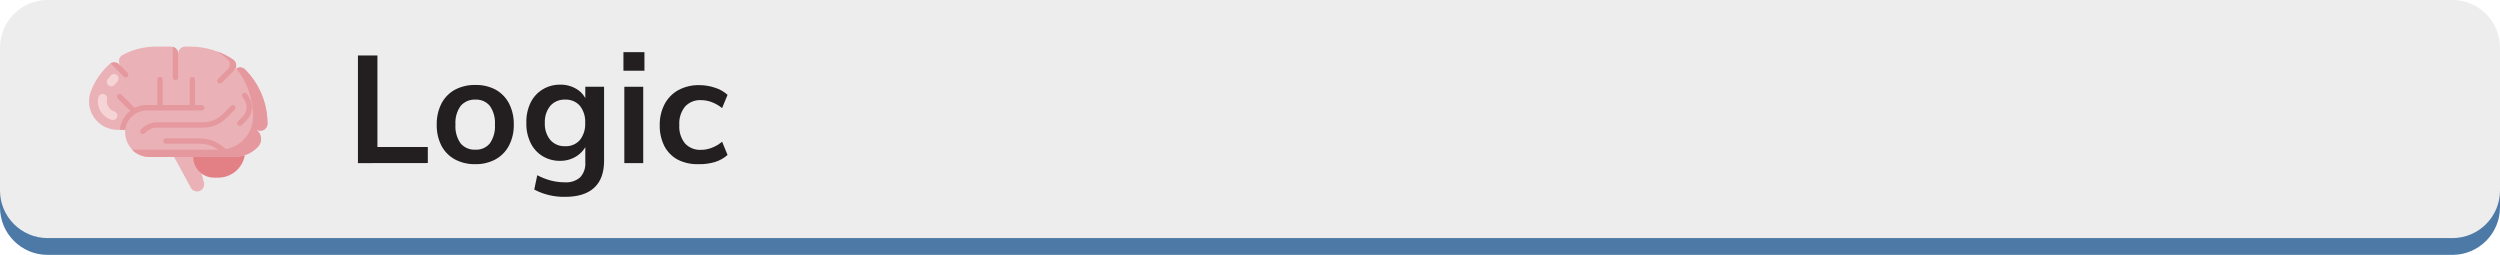
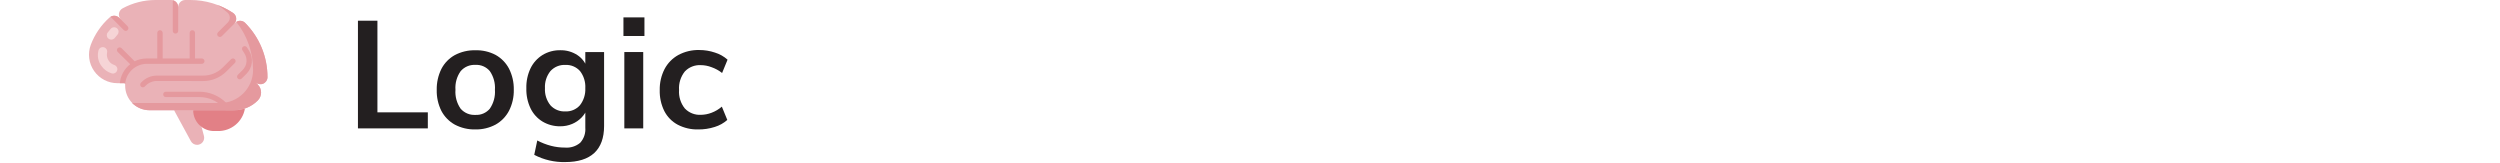
- <svg xmlns="http://www.w3.org/2000/svg" viewBox="0 0 595.28 60.69">
+ <svg xmlns="http://www.w3.org/2000/svg" viewBox="0 0 595.28 38.59">
  <defs>
-     <style>.cls-1{fill:#4c79a6;}.cls-2{fill:#ededee;}.cls-3{fill:#231f20;}.cls-4{fill:#eab2b7;}.cls-5{fill:#e28086;}.cls-6{fill:#e5999e;}.cls-7{fill:#f6d4d6;}</style>
+     <style>.cls-1{fill:#231f20;}.cls-2{fill:#eab2b7;}.cls-3{fill:#e28086;}.cls-4{fill:#e5999e;}.cls-5{fill:#f6d4d6;}.cls-6{fill:none;}</style>
  </defs>
  <g id="Layer_2" data-name="Layer 2">
    <g id="Layer_1-2" data-name="Layer 1">
-       <rect class="cls-1" y="4" width="595.28" height="56.69" rx="11.34" />
-       <rect class="cls-2" width="595.28" height="56.69" rx="11.34" />
-       <path class="cls-3" d="M85.23,38.84V13.21h4.64V35h12v3.82Z" />
-       <path class="cls-3" d="M113.2,39.09a9.93,9.93,0,0,1-4.91-1.15,7.89,7.89,0,0,1-3.19-3.26,10.63,10.63,0,0,1-1.11-5,10.77,10.77,0,0,1,1.11-5,7.87,7.87,0,0,1,3.19-3.3,10,10,0,0,1,4.91-1.15A9.87,9.87,0,0,1,118,21.34a8,8,0,0,1,3.21,3.3,10.65,10.65,0,0,1,1.13,5,10.51,10.51,0,0,1-1.13,5A8,8,0,0,1,118,37.94,9.76,9.76,0,0,1,113.2,39.09Zm0-3.45a4.15,4.15,0,0,0,3.44-1.5,7,7,0,0,0,1.21-4.48,7,7,0,0,0-1.21-4.45,4.17,4.17,0,0,0-3.44-1.49,4.33,4.33,0,0,0-3.51,1.49,6.83,6.83,0,0,0-1.24,4.45,7,7,0,0,0,1.22,4.48A4.31,4.31,0,0,0,113.2,35.64Z" />
-       <path class="cls-3" d="M134.59,46.87a15.18,15.18,0,0,1-7.38-1.73l.72-3.42A15.28,15.28,0,0,0,131.19,43a13.44,13.44,0,0,0,3.33.41,5,5,0,0,0,3.63-1.19,4.78,4.78,0,0,0,1.22-3.6v-4.5h.44a6.13,6.13,0,0,1-1.35,2.11,6.57,6.57,0,0,1-2.22,1.51,7.13,7.13,0,0,1-2.84.56,7.89,7.89,0,0,1-4.21-1.12A7.48,7.48,0,0,1,126.33,34a10.35,10.35,0,0,1-1-4.77,10.41,10.41,0,0,1,1-4.77,7.62,7.62,0,0,1,2.86-3.16,7.81,7.81,0,0,1,4.21-1.14,7.22,7.22,0,0,1,4.07,1.15,5.7,5.7,0,0,1,2.34,3.1l-.44.07V20.66h4.47v17.6q0,4.26-2.34,6.43C139.94,46.14,137.63,46.87,134.59,46.87Zm0-12.06a4.36,4.36,0,0,0,3.5-1.48,6.11,6.11,0,0,0,1.25-4.07,6.1,6.1,0,0,0-1.25-4.06,4.36,4.36,0,0,0-3.5-1.48,4.47,4.47,0,0,0-3.56,1.48,6,6,0,0,0-1.3,4.06,6,6,0,0,0,1.3,4.07A4.47,4.47,0,0,0,134.62,34.81Z" />
-       <path class="cls-3" d="M148.45,12.42h5v4.42h-5Zm.21,26.42V20.66h4.5V38.84Z" />
-       <path class="cls-3" d="M166.27,39.09A10.16,10.16,0,0,1,161.35,38a7.74,7.74,0,0,1-3.17-3.24,10.62,10.62,0,0,1-1.09-4.95,10.53,10.53,0,0,1,1.15-5,8.18,8.18,0,0,1,3.27-3.35,10.07,10.07,0,0,1,5-1.19,11.85,11.85,0,0,1,3.73.61,8.08,8.08,0,0,1,3,1.7l-1.3,3.16a8.93,8.93,0,0,0-2.45-1.42,7.37,7.37,0,0,0-2.59-.48,4.84,4.84,0,0,0-3.76,1.51,6.36,6.36,0,0,0-1.39,4.43,6.34,6.34,0,0,0,1.37,4.39,4.88,4.88,0,0,0,3.82,1.51,7.07,7.07,0,0,0,2.55-.49,8.34,8.34,0,0,0,2.45-1.45l1.3,3.16a8.23,8.23,0,0,1-3,1.68A12.83,12.83,0,0,1,166.27,39.09Z" />
-       <path class="cls-4" d="M48,41.34c-1.22-.91-.16-4.22-.16-5.85l-6.39,1.87,4,7.36a1.69,1.69,0,0,0,3.11-1.26Z" />
-       <path class="cls-5" d="M46,37.36A4.94,4.94,0,0,0,51,42.3h.87A6.42,6.42,0,0,0,58.29,37c-.78.26-2.16-2.56-3-2.56Z" />
-       <path class="cls-4" d="M35.6,37.36H55.8A7.87,7.87,0,0,0,61.38,35a2.69,2.69,0,0,0,0-3.8l-.7-.7.14.13a1.68,1.68,0,0,0,2.87-1.16v0a18.29,18.29,0,0,0-5.32-12.92,1.69,1.69,0,0,0-2.39,0l-.23.23a1.69,1.69,0,0,0-.25-2.59h0A18.27,18.27,0,0,0,45.31,11.1h-1.2a1.68,1.68,0,0,0-1.68,1.68,1.69,1.69,0,0,0-1.69-1.68H37a16.49,16.49,0,0,0-7.83,2,1.68,1.68,0,0,0-.37,2.66l-.42-.42a1.69,1.69,0,0,0-2.31-.06,16.5,16.5,0,0,0-4.45,6.48A6.78,6.78,0,0,0,28,30.91h1.59a.21.21,0,0,1,.21.22c0,.12,0,.25,0,.38a5.85,5.85,0,0,0,5.86,5.85Z" />
-       <path class="cls-6" d="M58.37,16.55a1.69,1.69,0,0,0-2.11-.24,18.27,18.27,0,0,1,4,11.45v0a7.88,7.88,0,0,1-7.88,7.87H32.18a6.66,6.66,0,0,1-.78,0,5.85,5.85,0,0,0,4.2,1.76H55.8A7.87,7.87,0,0,0,61.38,35a2.69,2.69,0,0,0,0-3.8l-.56-.57a1.68,1.68,0,0,0,2.87-1.16v0a18.29,18.29,0,0,0-5.32-12.92Z" />
-       <path class="cls-7" d="M26.36,18c-.24.28-.48.56-.7.86a1,1,0,0,0,.09,1.39v0a1.07,1.07,0,0,0,1.6-.11c.19-.25.39-.49.6-.73a1.07,1.07,0,0,0,0-1.44h0A1.07,1.07,0,0,0,26.36,18Z" />
-       <path class="cls-7" d="M25.89,25.55a2.43,2.43,0,0,1-.4-1.87,1.07,1.07,0,0,0-.28-1,1.06,1.06,0,0,0-1.79.53,4.29,4.29,0,0,0,.71,3.53,4.62,4.62,0,0,0,2.45,1.8,1.07,1.07,0,0,0,1.37-1v0a1.06,1.06,0,0,0-.74-1,2.43,2.43,0,0,1-1.32-1Z" />
-       <path class="cls-6" d="M48.05,25H46.44V18.93a.64.64,0,1,0-1.28,0V25H38.73V18.93a.64.64,0,0,0-1.28,0V25H34.94a6.49,6.49,0,0,0-2.88.67l-3.12-3.12a.64.64,0,1,0-.91.91L31,26.4a6.48,6.48,0,0,0-2.47,4.51h1.07a.2.2,0,0,1,.2.18,5.21,5.21,0,0,1,5.19-4.79H48.05a.64.64,0,0,0,.64-.64.64.64,0,0,0-.64-.64Z" />
-       <path class="cls-6" d="M48.36,30.4a7.8,7.8,0,0,0,5.56-2.3l2-2a.64.64,0,1,0-.91-.91l-2,2a6.49,6.49,0,0,1-4.65,1.93h-11a5.06,5.06,0,0,0-3.58,1.48l-.22.22a.65.65,0,0,0,0,.91.64.64,0,0,0,.91,0l.22-.22a3.76,3.76,0,0,1,2.67-1.11Z" />
-       <path class="cls-6" d="M53.84,35.57a9,9,0,0,0-6.35-2.63h-8a.64.64,0,1,0,0,1.28h8a7.67,7.67,0,0,1,5.44,2.26l.88.88h1.81Z" />
-       <path class="cls-6" d="M56.64,28.9a.64.64,0,1,0,.91.9l1.16-1.15a4.43,4.43,0,0,0,.59-5.49l-.5-.78a.64.64,0,0,0-.88-.2.65.65,0,0,0-.2.89l.5.78a3.14,3.14,0,0,1-.42,3.89Z" />
-       <path class="cls-6" d="M28.37,15.32a1.68,1.68,0,0,0-2.06-.24l3.17,3.17a.64.64,0,0,0,.91,0,.65.65,0,0,0,0-.91Z" />
-       <path class="cls-6" d="M41.78,19.08a.65.65,0,0,0,.65-.65V12.78a1.68,1.68,0,0,0-1.29-1.63v7.28A.65.65,0,0,0,41.78,19.08Z" />
-       <path class="cls-6" d="M56,14.71a1.58,1.58,0,0,0-.5-.53h0a18.06,18.06,0,0,0-3.74-1.91,17.18,17.18,0,0,1,2.41,1.83,1.62,1.62,0,0,1,.07,2.37L51.9,18.8a.65.65,0,0,0,0,.91.63.63,0,0,0,.46.19.61.61,0,0,0,.45-.19l2.94-2.94A1.67,1.67,0,0,0,56,14.71Z" />
+       <path class="cls-1" d="M85.23,30.57V4.93h4.64V26.75h12v3.82Z" />
+       <path class="cls-1" d="M113.2,30.82a10,10,0,0,1-4.91-1.15,8,8,0,0,1-3.19-3.26,10.66,10.66,0,0,1-1.11-5,10.81,10.81,0,0,1,1.11-5,7.91,7.91,0,0,1,3.19-3.29,9.93,9.93,0,0,1,4.91-1.15A9.76,9.76,0,0,1,118,13.07a8,8,0,0,1,3.21,3.29,10.69,10.69,0,0,1,1.13,5,10.54,10.54,0,0,1-1.13,5A8.06,8.06,0,0,1,118,29.67,9.87,9.87,0,0,1,113.2,30.82Zm0-3.46a4.17,4.17,0,0,0,3.44-1.49,7.06,7.06,0,0,0,1.21-4.48,7,7,0,0,0-1.21-4.45,4.15,4.15,0,0,0-3.44-1.49,4.3,4.3,0,0,0-3.51,1.49,6.83,6.83,0,0,0-1.24,4.45,7,7,0,0,0,1.22,4.48A4.33,4.33,0,0,0,113.2,27.36Z" />
+       <path class="cls-1" d="M134.59,38.59a15.18,15.18,0,0,1-7.38-1.72l.72-3.42a15.23,15.23,0,0,0,3.26,1.27,13,13,0,0,0,3.33.42A5,5,0,0,0,138.15,34a4.78,4.78,0,0,0,1.22-3.6v-4.5h.44A6.22,6.22,0,0,1,138.46,28a6.72,6.72,0,0,1-2.22,1.51,7.13,7.13,0,0,1-2.84.56,8,8,0,0,1-4.21-1.12,7.48,7.48,0,0,1-2.86-3.15,10.41,10.41,0,0,1-1-4.77,10.41,10.41,0,0,1,1-4.77,7.65,7.65,0,0,1,2.86-3.17,7.89,7.89,0,0,1,4.21-1.13,7.15,7.15,0,0,1,4.07,1.15,5.7,5.7,0,0,1,2.34,3.1l-.44.07V12.39h4.47V30q0,4.25-2.34,6.43C139.94,37.87,137.63,38.59,134.59,38.59Zm0-12.06a4.38,4.38,0,0,0,3.5-1.47A6.13,6.13,0,0,0,139.37,21a6.13,6.13,0,0,0-1.25-4.07,4.38,4.38,0,0,0-3.5-1.47,4.49,4.49,0,0,0-3.56,1.47,6,6,0,0,0-1.3,4.07,6,6,0,0,0,1.3,4.07A4.49,4.49,0,0,0,134.62,26.53Z" />
+       <path class="cls-1" d="M148.45,4.14h5V8.57h-5Zm.21,26.43V12.39h4.5V30.57Z" />
+       <path class="cls-1" d="M166.27,30.82a10,10,0,0,1-4.92-1.14,7.62,7.62,0,0,1-3.17-3.24,10.57,10.57,0,0,1-1.09-5,10.53,10.53,0,0,1,1.15-5,8.16,8.16,0,0,1,3.27-3.34,10,10,0,0,1,5-1.19,11.57,11.57,0,0,1,3.73.61,8.06,8.06,0,0,1,3,1.69l-1.3,3.17A8.69,8.69,0,0,0,169.43,16a7.16,7.16,0,0,0-2.59-.49A4.87,4.87,0,0,0,163.08,17a6.37,6.37,0,0,0-1.39,4.43,6.33,6.33,0,0,0,1.37,4.39,4.89,4.89,0,0,0,3.82,1.52,7.29,7.29,0,0,0,2.55-.49,8.16,8.16,0,0,0,2.45-1.46l1.3,3.17a8.08,8.08,0,0,1-3,1.67A12.53,12.53,0,0,1,166.27,30.82Z" />
+       <path class="cls-2" d="M48,30.23c-1.22-.9-.16-4.21-.16-5.84l-6.39,1.87,4,7.35a1.67,1.67,0,0,0,1.48.88,1.69,1.69,0,0,0,1.63-2.13Z" />
+       <path class="cls-3" d="M46,26.26A4.94,4.94,0,0,0,51,31.2h.87a6.42,6.42,0,0,0,6.45-5.35c-.78.27-2.16-2.55-3-2.55Z" />
+       <path class="cls-2" d="M35.6,26.26H55.8a7.87,7.87,0,0,0,5.58-2.32,2.69,2.69,0,0,0,0-3.8l-.7-.7.14.13a1.68,1.68,0,0,0,2.87-1.16v0A18.29,18.29,0,0,0,58.37,5.45a1.69,1.69,0,0,0-2.39,0l-.23.23a1.69,1.69,0,0,0-.25-2.59h0A18.27,18.27,0,0,0,45.31,0h-1.2a1.68,1.68,0,0,0-1.68,1.68A1.69,1.69,0,0,0,40.74,0H37a16.49,16.49,0,0,0-7.83,2,1.68,1.68,0,0,0-.37,2.66l-.42-.42a1.69,1.69,0,0,0-2.31-.06,16.5,16.5,0,0,0-4.45,6.48A6.78,6.78,0,0,0,28,19.81h1.59a.21.21,0,0,1,.21.22c0,.12,0,.25,0,.38a5.85,5.85,0,0,0,5.86,5.85Z" />
+       <path class="cls-4" d="M58.37,5.45a1.69,1.69,0,0,0-2.11-.24,18.27,18.27,0,0,1,4,11.45v0a7.88,7.88,0,0,1-7.88,7.87H32.18a6.66,6.66,0,0,1-.78-.05,5.89,5.89,0,0,0,4.2,1.76H55.8a7.87,7.87,0,0,0,5.58-2.32,2.69,2.69,0,0,0,0-3.8l-.56-.57a1.68,1.68,0,0,0,2.87-1.16v0A18.29,18.29,0,0,0,58.37,5.45Z" />
+       <path class="cls-5" d="M26.36,6.87c-.24.28-.48.56-.7.86a1,1,0,0,0,.09,1.39v0A1.07,1.07,0,0,0,27.36,9c.19-.25.39-.49.6-.73a1.07,1.07,0,0,0,0-1.44h0A1.07,1.07,0,0,0,26.36,6.87Z" />
+       <path class="cls-5" d="M25.89,14.45a2.44,2.44,0,0,1-.4-1.88,1.06,1.06,0,1,0-2.07-.43,4.29,4.29,0,0,0,.71,3.53,4.62,4.62,0,0,0,2.45,1.8,1.07,1.07,0,0,0,1.37-1v0a1.06,1.06,0,0,0-.74-1,2.43,2.43,0,0,1-1.32-1Z" />
+       <path class="cls-4" d="M48.05,13.92H46.44V7.83a.64.64,0,1,0-1.28,0v6.09H38.73V7.83a.64.64,0,1,0-1.28,0v6.09H34.94a6.49,6.49,0,0,0-2.88.67l-3.12-3.12a.64.64,0,1,0-.91.91L31,15.29a6.52,6.52,0,0,0-2.47,4.52h1.07a.2.2,0,0,1,.2.18,5.21,5.21,0,0,1,5.19-4.79H48.05a.64.64,0,0,0,.64-.64.64.64,0,0,0-.64-.64Z" />
+       <path class="cls-4" d="M48.36,19.3A7.84,7.84,0,0,0,53.92,17l2-2a.63.63,0,0,0,0-.9.65.65,0,0,0-.91,0l-2,2A6.54,6.54,0,0,1,48.36,18h-11a5.06,5.06,0,0,0-3.58,1.48l-.22.22a.65.65,0,0,0,0,.91.64.64,0,0,0,.91,0l.22-.22a3.76,3.76,0,0,1,2.67-1.11Z" />
+       <path class="cls-4" d="M53.84,24.47a9,9,0,0,0-6.35-2.63h-8a.64.64,0,1,0,0,1.28h8a7.62,7.62,0,0,1,5.44,2.26l.88.88h1.81Z" />
+       <path class="cls-4" d="M56.64,17.8a.64.64,0,1,0,.91.9l1.16-1.15a4.43,4.43,0,0,0,.59-5.49l-.5-.78a.64.64,0,0,0-.88-.2.65.65,0,0,0-.2.89l.5.78a3.14,3.14,0,0,1-.42,3.89Z" />
+       <path class="cls-4" d="M28.37,4.22A1.68,1.68,0,0,0,26.31,4l3.17,3.17a.64.64,0,0,0,.91,0,.65.65,0,0,0,0-.91Z" />
+       <path class="cls-4" d="M41.78,8a.64.64,0,0,0,.65-.64V1.68A1.68,1.68,0,0,0,41.14.05V7.33A.64.64,0,0,0,41.78,8Z" />
+       <path class="cls-4" d="M56,3.6a1.65,1.65,0,0,0-.5-.52h0a18.59,18.59,0,0,0-3.74-1.92A18.05,18.05,0,0,1,54.17,3a1.61,1.61,0,0,1,.07,2.36L51.9,7.7a.65.65,0,0,0,0,.91.63.63,0,0,0,.46.19.61.61,0,0,0,.45-.19l2.94-2.94A1.69,1.69,0,0,0,56,3.6Z" />
+       <rect class="cls-6" width="595.28" height="18" />
    </g>
  </g>
</svg>
